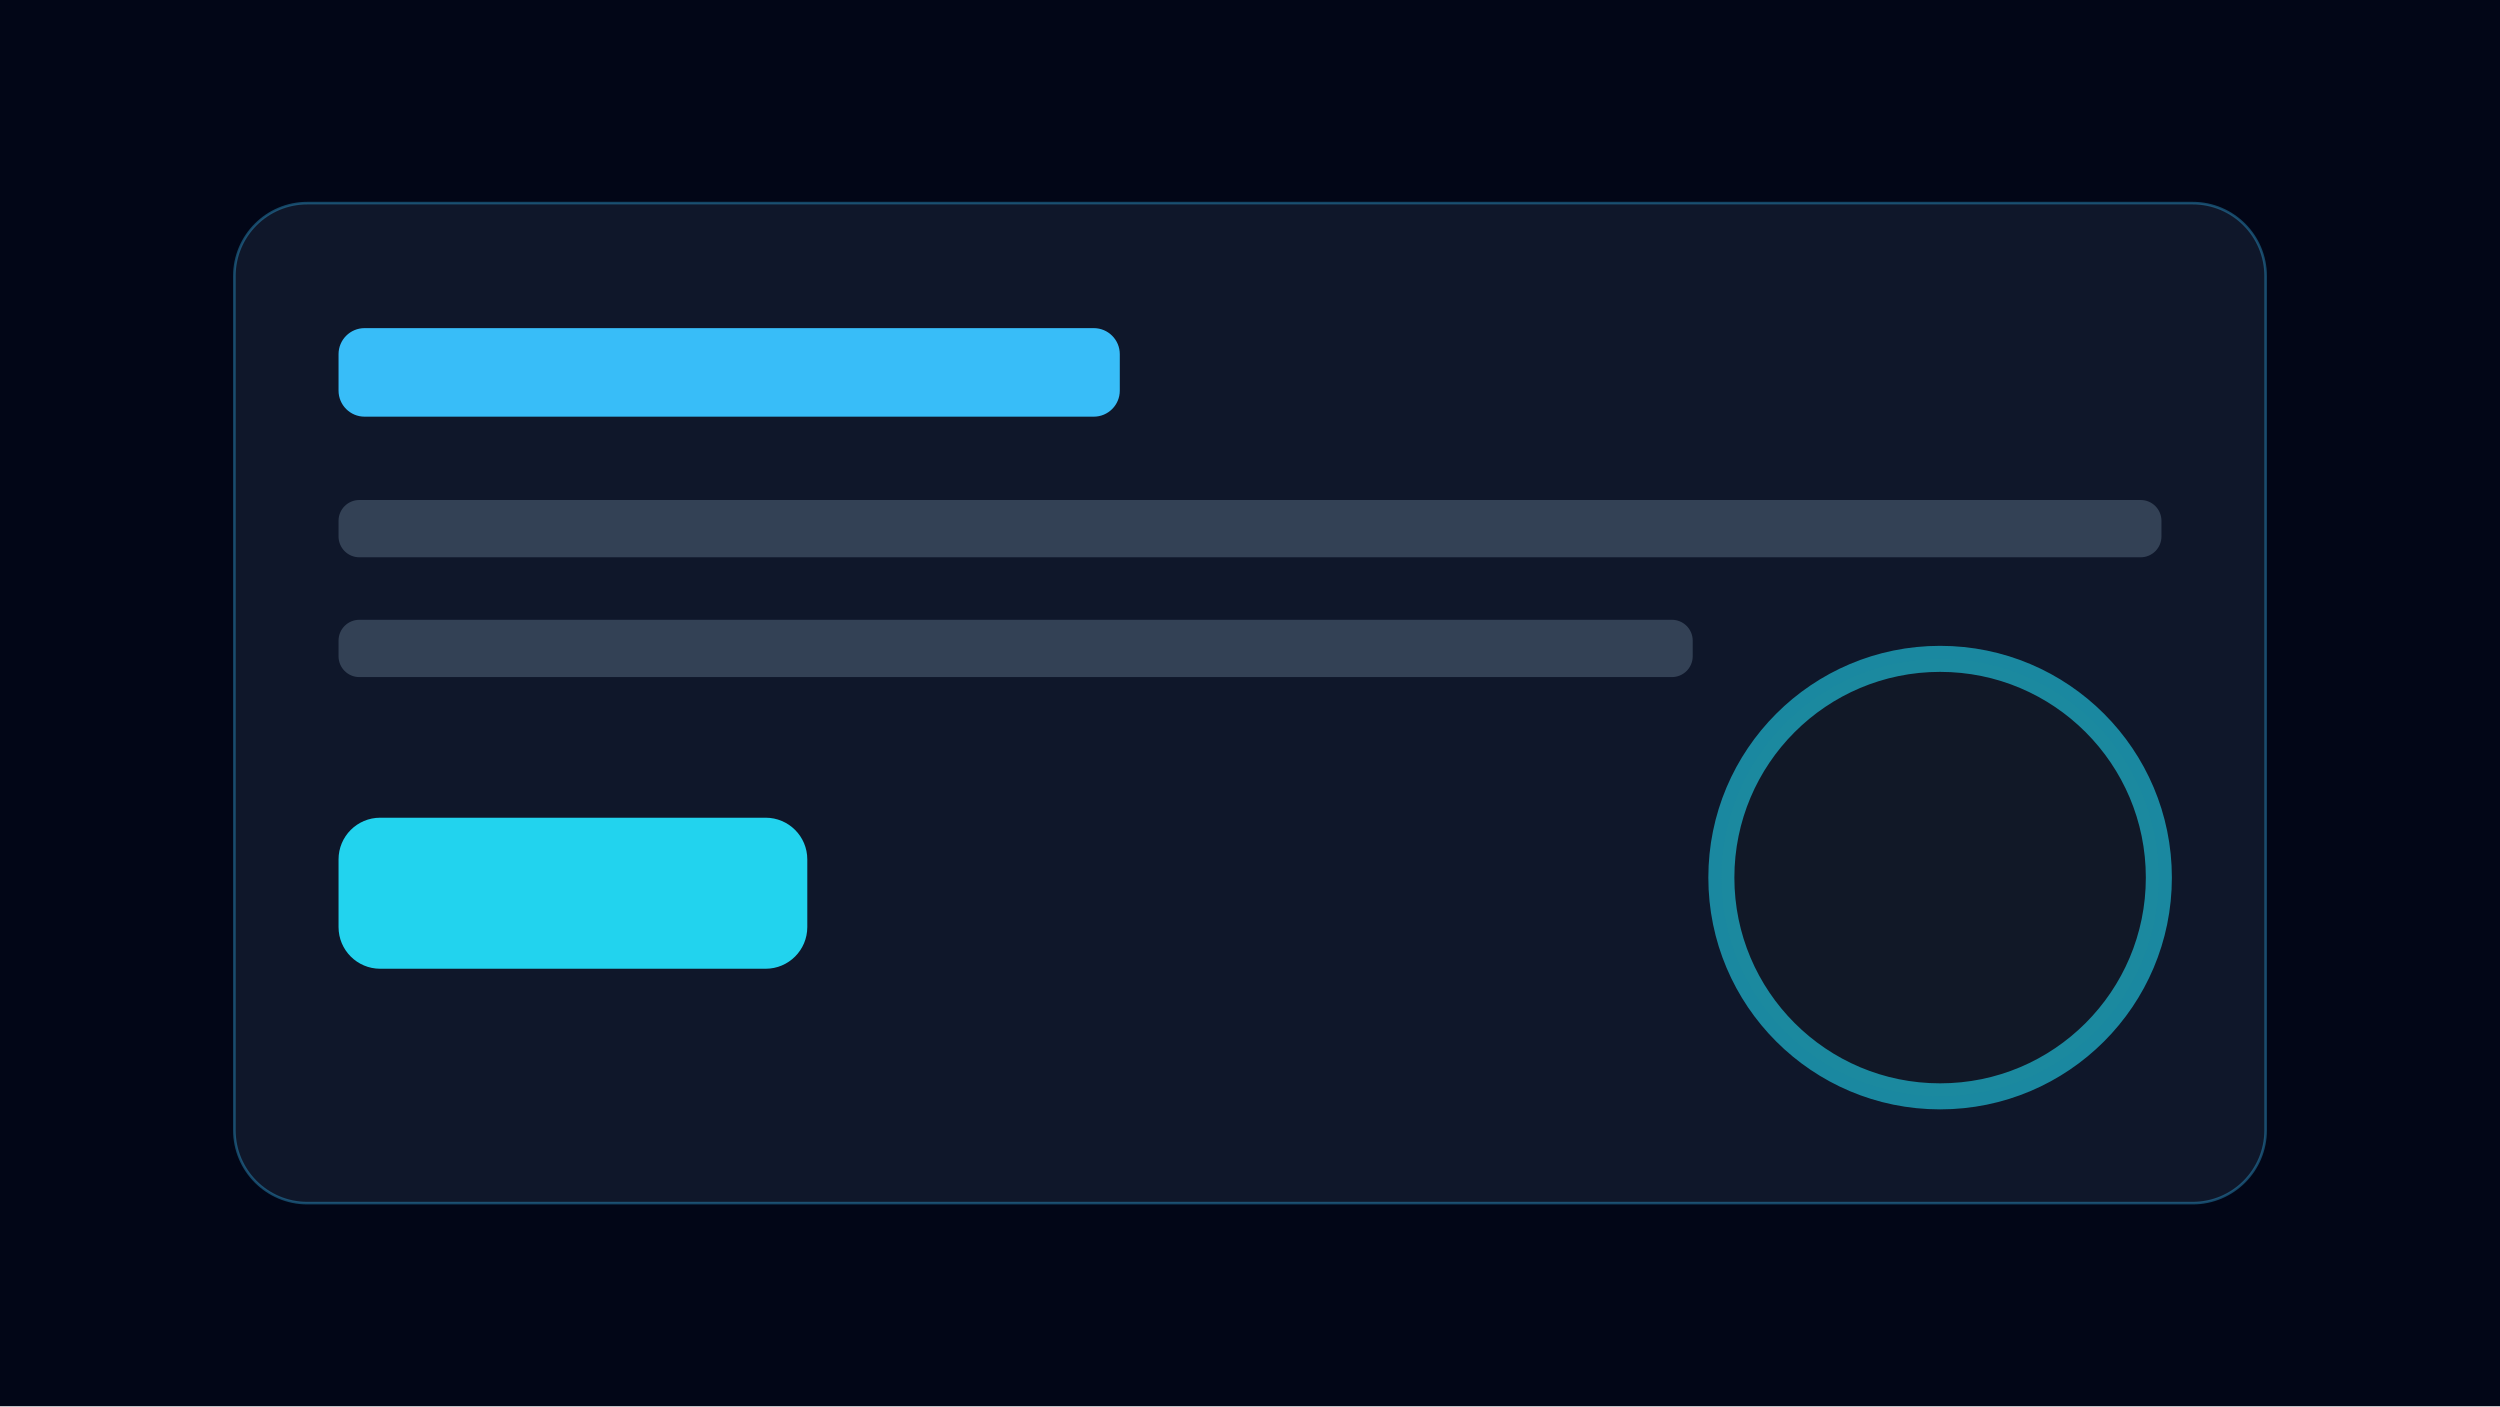
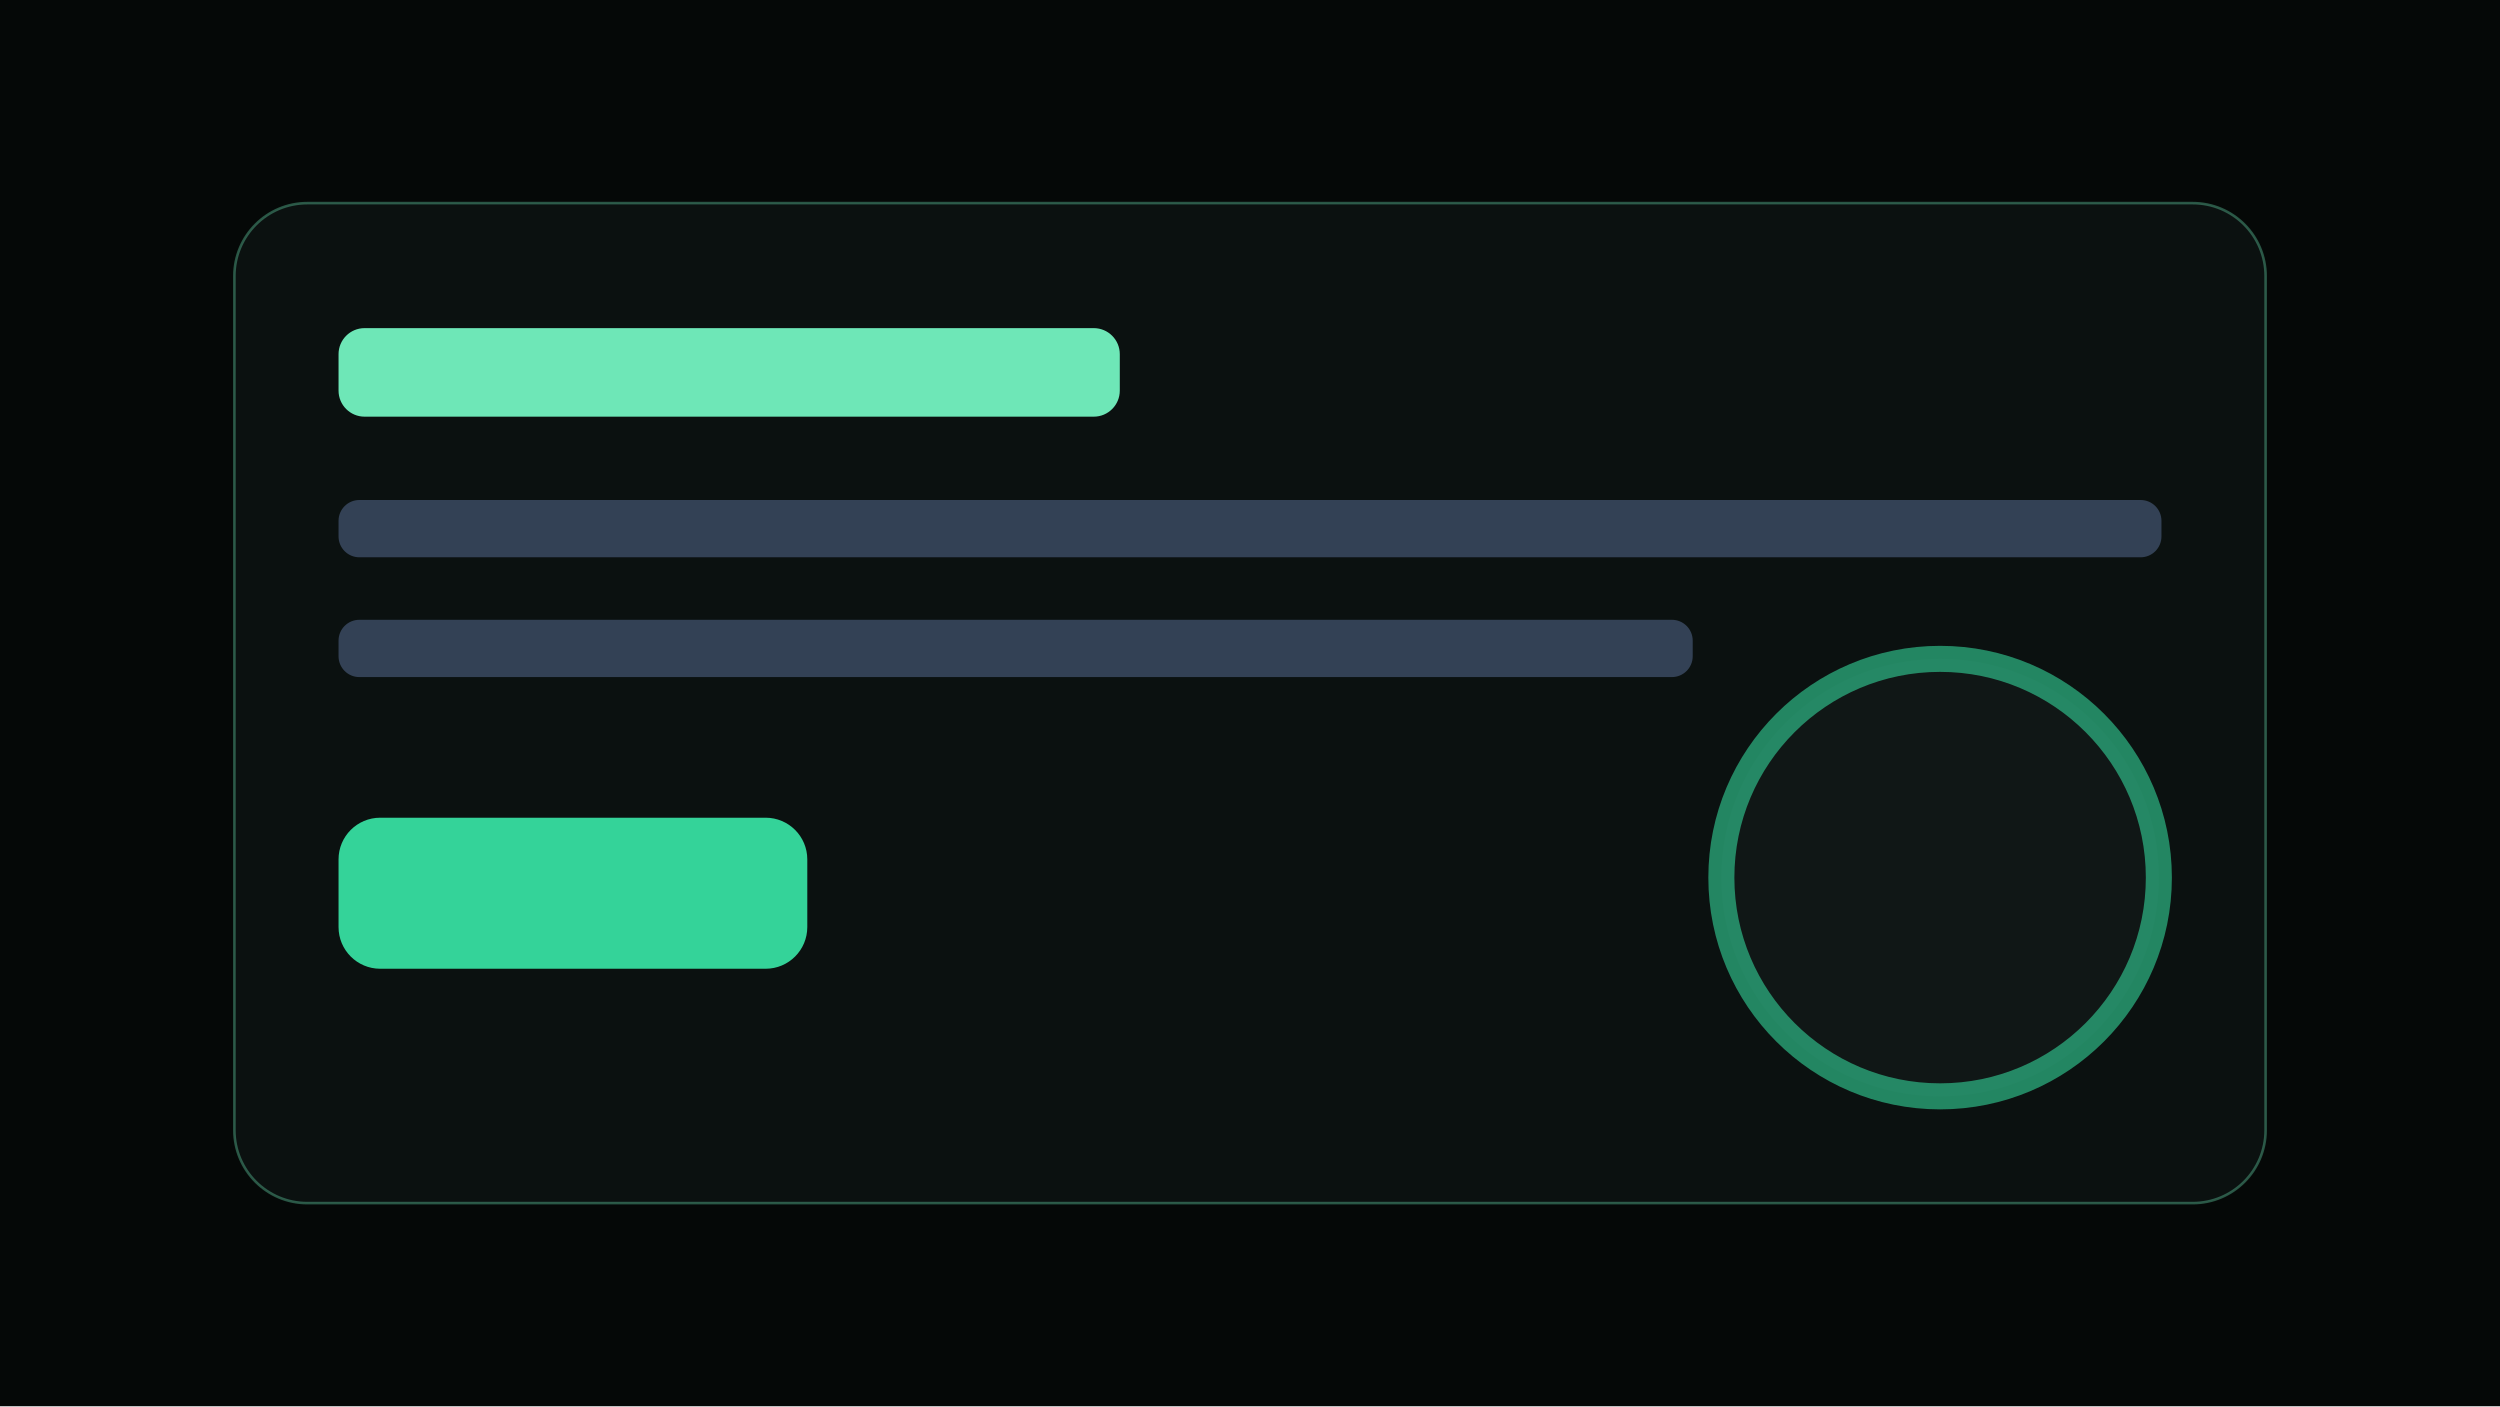
<svg xmlns="http://www.w3.org/2000/svg" width="960" height="540" viewBox="0 0 960 540" fill="none">
-   <rect width="960" height="540" fill="#020617" />
-   <rect x="90" y="78" width="780" height="384" rx="28" fill="#0F172A" stroke="#38BDF8" stroke-opacity=".35" />
-   <rect x="130" y="126" width="300" height="34" rx="10" fill="#38BDF8" />
+   <rect width="960" height="540" fill="#050807" />
+   <rect x="90" y="78" width="780" height="384" rx="28" fill="#0B1110" stroke="#6EE7B7" stroke-opacity=".35" />
+   <rect x="130" y="126" width="300" height="34" rx="10" fill="#6EE7B7" />
  <rect x="130" y="192" width="700" height="22" rx="8" fill="#334155" />
  <rect x="130" y="238" width="520" height="22" rx="8" fill="#334155" />
-   <rect x="130" y="314" width="180" height="58" rx="16" fill="#22D3EE" />
-   <circle cx="745" cy="337" r="84" fill="#111827" stroke="#22D3EE" stroke-opacity=".6" stroke-width="10" />
+   <rect x="130" y="314" width="180" height="58" rx="16" fill="#34D399" />
+   <circle cx="745" cy="337" r="84" fill="#101716" stroke="#34D399" stroke-opacity=".6" stroke-width="10" />
</svg>
